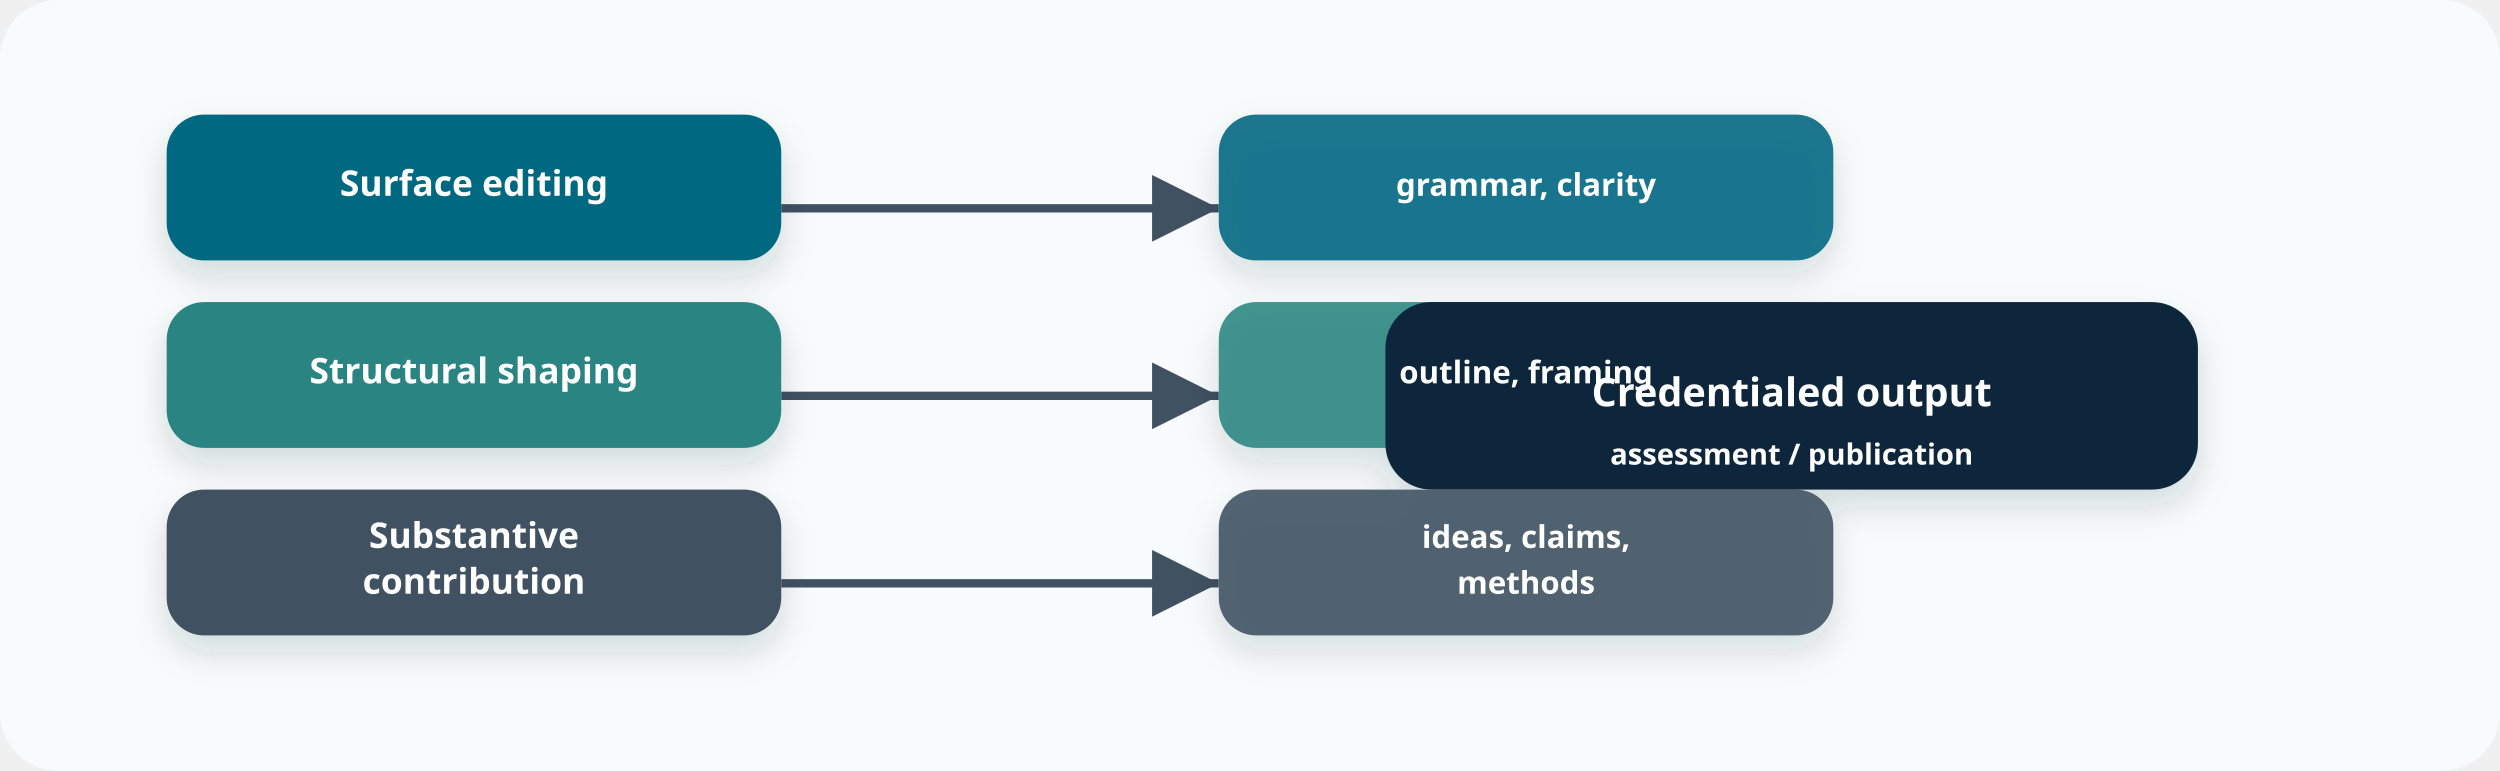
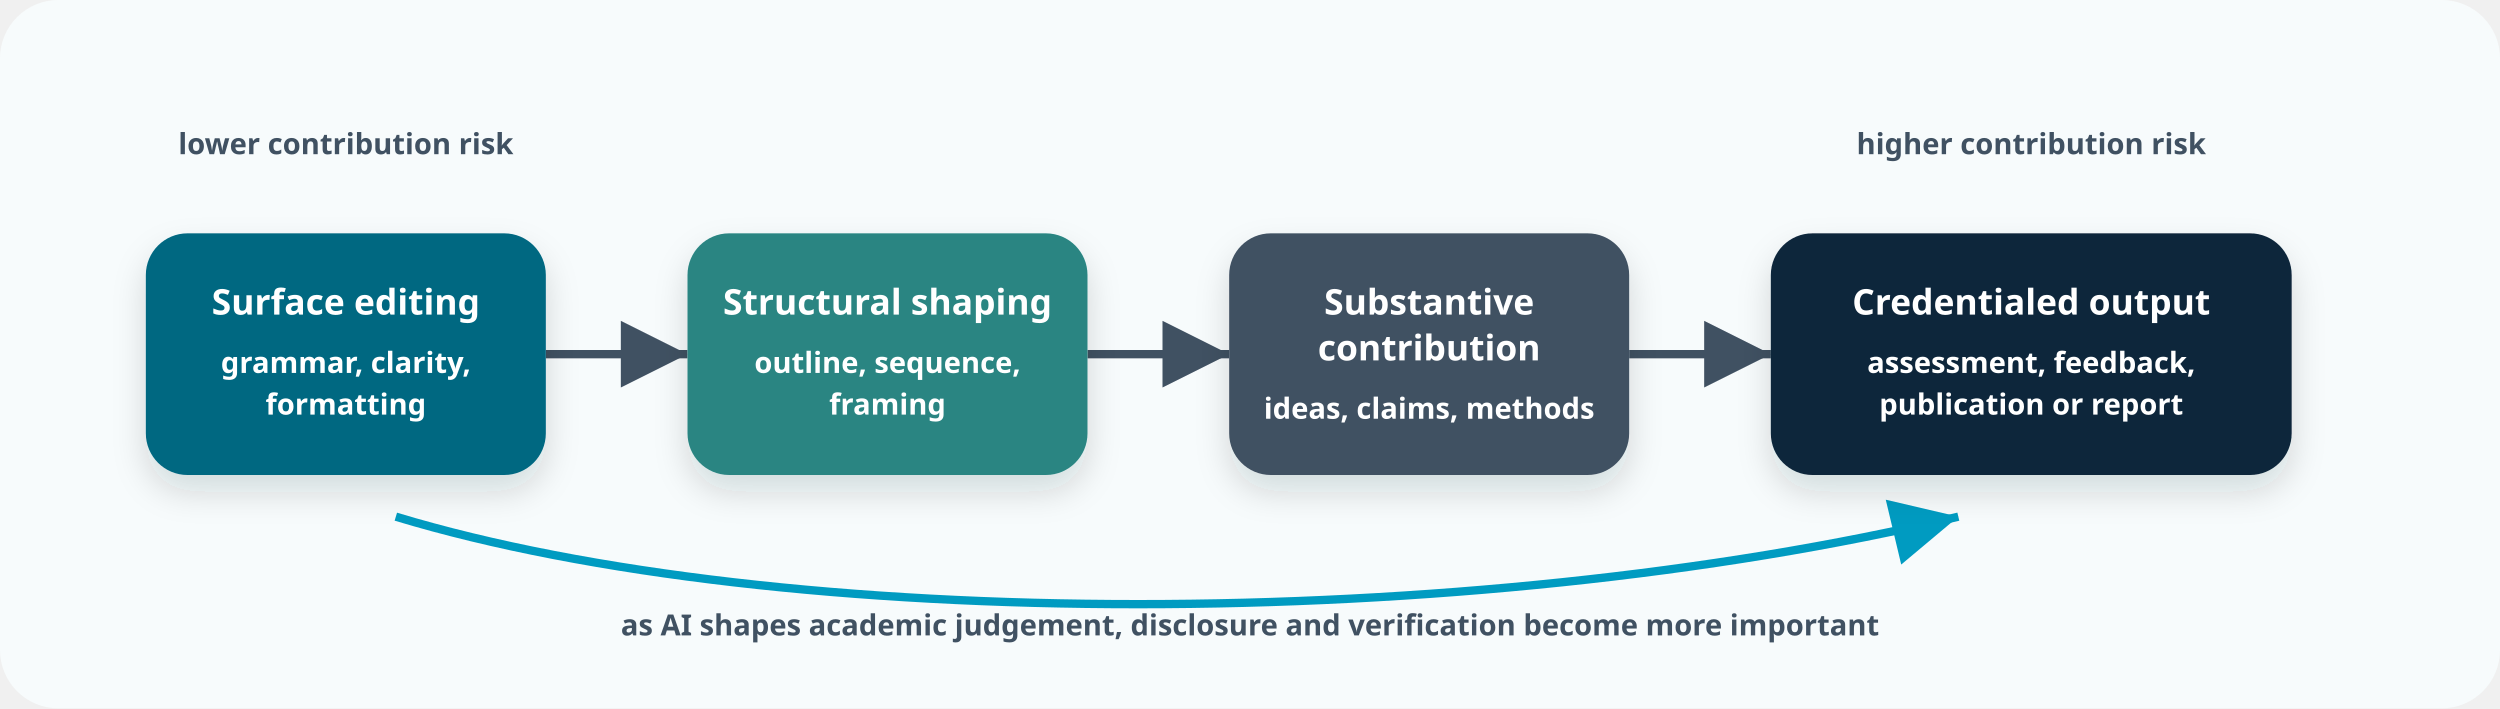
- <svg xmlns="http://www.w3.org/2000/svg" width="1200" height="370" viewBox="0 0 1200 370" role="img" aria-labelledby="title desc">
+ <svg xmlns="http://www.w3.org/2000/svg" width="1200" height="340" viewBox="0 0 1200 340" role="img" aria-labelledby="title desc">
  <defs>
    <marker id="arrow" markerWidth="12" markerHeight="12" refX="10" refY="6" orient="auto">
      <path d="M2 2 L10 6 L2 10 Z" fill="#405162" />
    </marker>
-     <marker id="arrow-light" markerWidth="12" markerHeight="12" refX="10" refY="6" orient="auto">
+     <marker id="arrow-risk" markerWidth="12" markerHeight="12" refX="10" refY="6" orient="auto">
      <path d="M2 2 L10 6 L2 10 Z" fill="#009bc1" />
    </marker>
    <filter id="shadow" x="-10%" y="-20%" width="120%" height="145%">
      <feDropShadow dx="0" dy="8" stdDeviation="8" flood-color="#10263b" flood-opacity="0.15" />
    </filter>
  </defs>
-   <rect width="1200" height="370" rx="28" fill="#f7fbfc" />
+   <rect width="1200" height="340" rx="28" fill="#f7fbfc" />
  <g stroke="#405162" stroke-width="4" marker-end="url(#arrow)" fill="none">
-     <path d="M375 100 H585" />
-     <path d="M375 190 H585" />
-     <path d="M375 280 H585" />
+     <path d="M262 170 H330" />
+     <path d="M522 170 H590" />
+     <path d="M782 170 H850" />
+   </g>
+   <g stroke="#009bc1" stroke-width="4" marker-end="url(#arrow-risk)" fill="none">
+     <path d="M190 248 C375 304 705 304 940 248" />
  </g>
  <g filter="url(#shadow)" font-family="sans-serif">
-     <rect x="80" y="55" width="295" height="70" rx="18" fill="#006781" />
-     <rect x="585" y="55" width="295" height="70" rx="18" fill="#006781" fill-opacity="0.88" />
-     <rect x="80" y="145" width="295" height="70" rx="18" fill="#298582" />
-     <rect x="585" y="145" width="295" height="70" rx="18" fill="#298582" fill-opacity="0.88" />
-     <rect x="80" y="235" width="295" height="70" rx="18" fill="#405162" />
-     <rect x="585" y="235" width="295" height="70" rx="18" fill="#405162" fill-opacity="0.88" />
-     <rect x="665" y="145" width="390" height="90" rx="22" fill="#10263b" />
+     <rect x="70" y="112" width="192" height="116" rx="20" fill="#006781" />
+     <rect x="330" y="112" width="192" height="116" rx="20" fill="#298582" />
+     <rect x="590" y="112" width="192" height="116" rx="20" fill="#405162" />
+     <rect x="850" y="112" width="250" height="116" rx="20" fill="#10263b" />
  </g>
-   <g font-family="sans-serif">
-     <text x="227.5" y="94.0" font-size="17" font-weight="700" fill="#ffffff" text-anchor="middle">Surface editing</text>
-     <text x="732.5" y="94.0" font-size="15" font-weight="650" fill="#ffffff" text-anchor="middle">grammar, clarity</text>
-     <text x="227.5" y="184.0" font-size="17" font-weight="700" fill="#ffffff" text-anchor="middle">Structural shaping</text>
-     <text x="732.5" y="184.0" font-size="15" font-weight="650" fill="#ffffff" text-anchor="middle">outline, framing</text>
-     <text x="227.5" y="263.0" font-size="17" font-weight="700" fill="#ffffff" text-anchor="middle">Substantive</text>
-     <text x="227.5" y="285.0" font-size="17" font-weight="700" fill="#ffffff" text-anchor="middle">contribution</text>
-     <text x="732.5" y="263.0" font-size="15" font-weight="650" fill="#ffffff" text-anchor="middle">ideas, claims,</text>
-     <text x="732.5" y="285.0" font-size="15" font-weight="650" fill="#ffffff" text-anchor="middle">methods</text>
-     <text x="860" y="195.0" font-size="19" font-weight="700" fill="#ffffff" text-anchor="middle">Credentialed output</text>
-     <text x="860" y="223.0" font-size="14" font-weight="650" fill="#ffffff" text-anchor="middle">assessment / publication</text>
+   <g font-family="sans-serif" fill="#ffffff" text-anchor="middle">
+     <text x="166" y="151" font-size="17" font-weight="700">Surface editing</text>
+     <text x="166" y="179" font-size="14" font-weight="650">grammar, clarity,</text>
+     <text x="166" y="199" font-size="14" font-weight="650">formatting</text>
+     <text x="426" y="151" font-size="17" font-weight="700">Structural shaping</text>
+     <text x="426" y="179" font-size="14" font-weight="650">outline, sequence,</text>
+     <text x="426" y="199" font-size="14" font-weight="650">framing</text>
+     <text x="686" y="151" font-size="17" font-weight="700">Substantive</text>
+     <text x="686" y="173" font-size="17" font-weight="700">contribution</text>
+     <text x="686" y="201" font-size="14" font-weight="650">ideas, claims, methods</text>
+     <text x="975" y="151" font-size="17" font-weight="700">Credentialed output</text>
+     <text x="975" y="179" font-size="14" font-weight="650">assessment, feedback,</text>
+     <text x="975" y="199" font-size="14" font-weight="650">publication or report</text>
+   </g>
+   <g font-family="sans-serif" fill="#405162" text-anchor="middle">
+     <text x="166" y="74" font-size="14" font-weight="700">lower contribution risk</text>
+     <text x="975" y="74" font-size="14" font-weight="700">higher contribution risk</text>
+     <text x="600" y="305" font-size="14" font-weight="700">as AI shapes academic judgement, disclosure and verification become more important</text>
  </g>
</svg>
